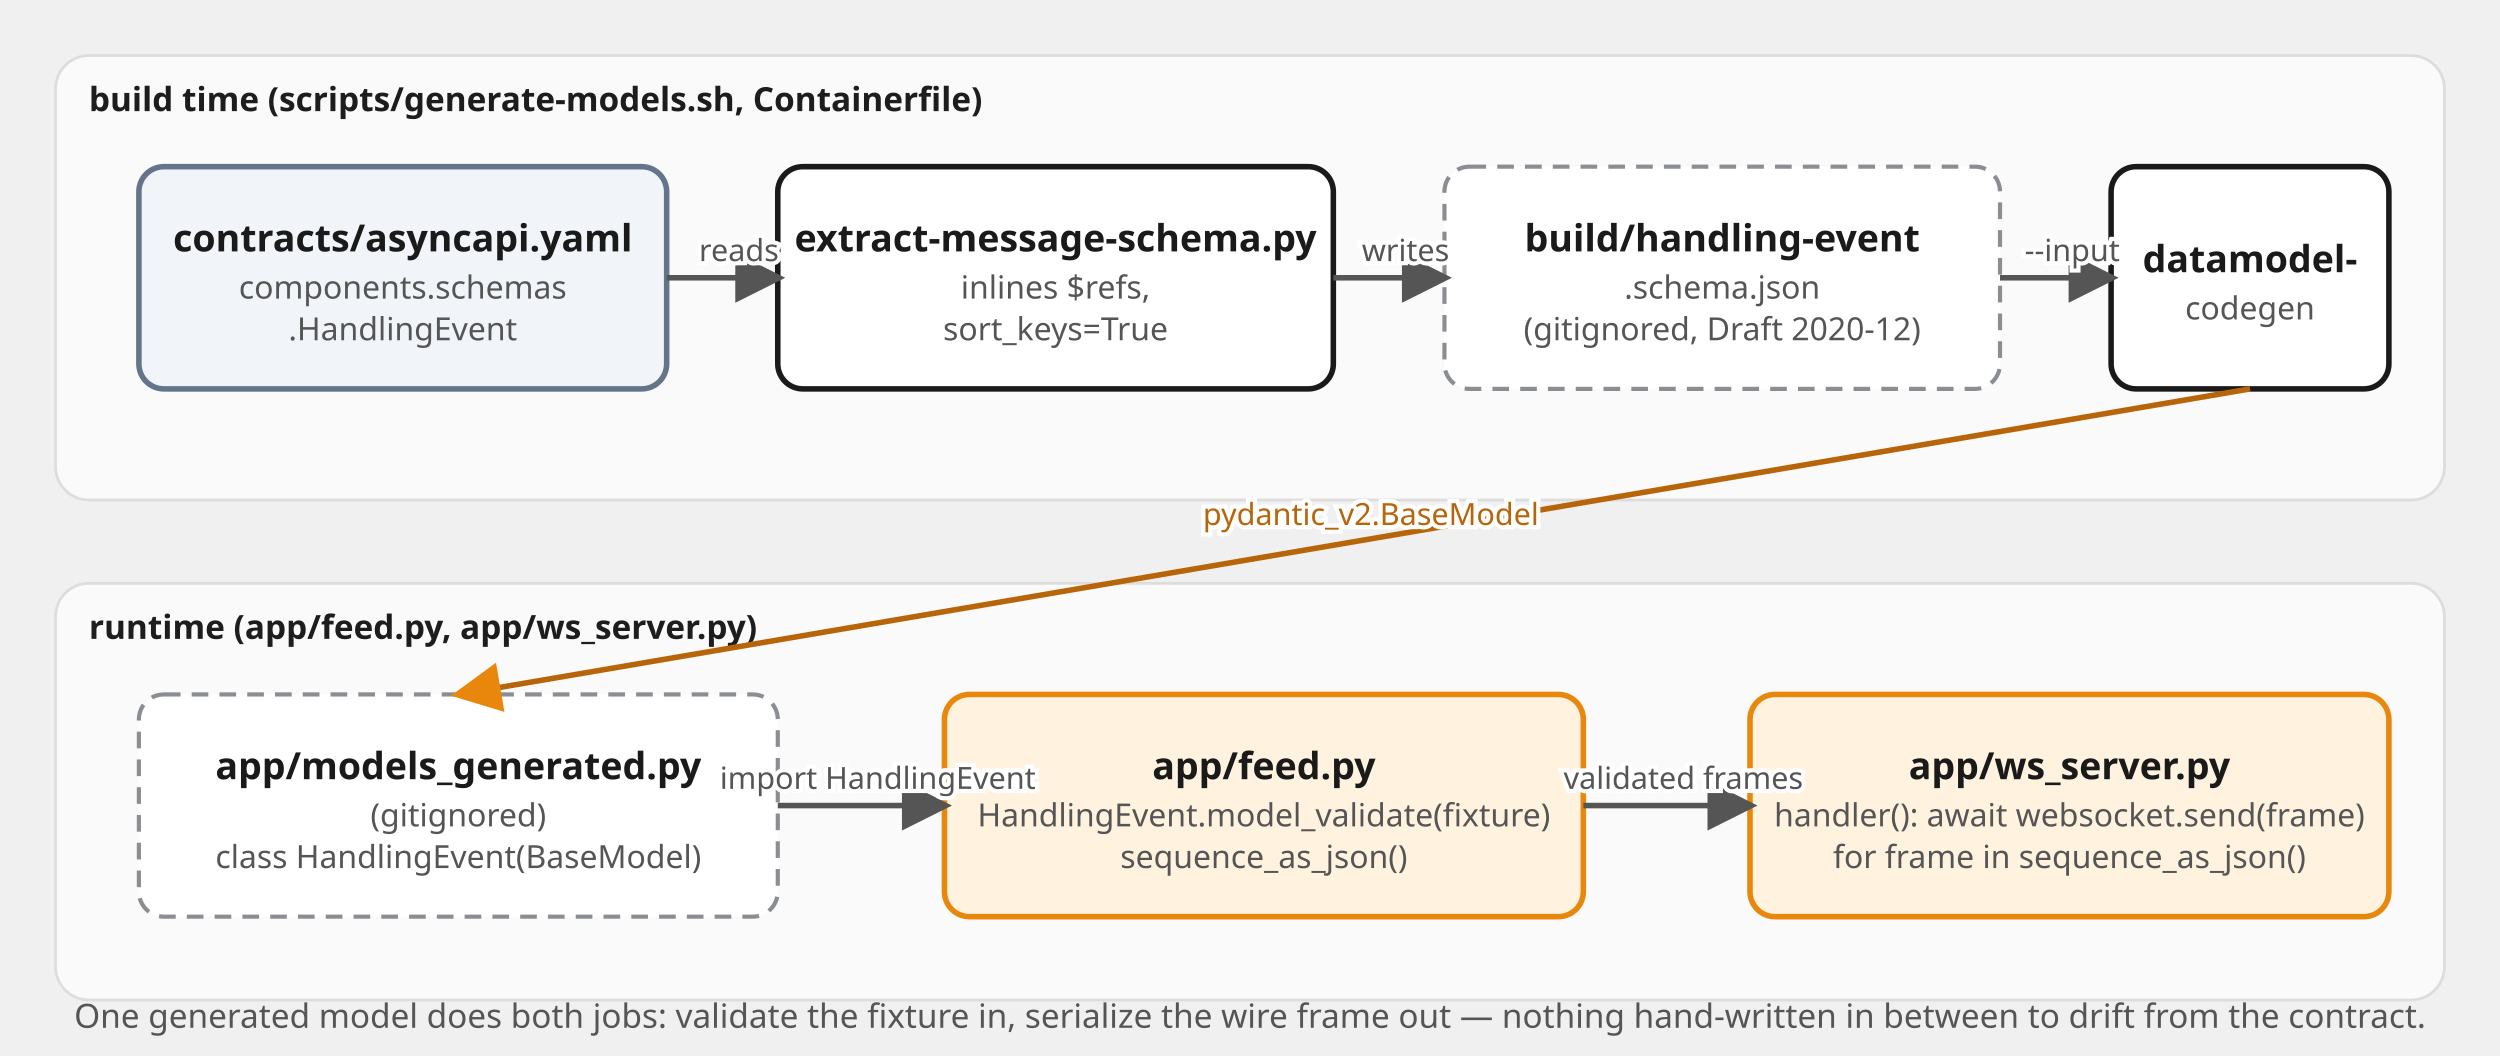
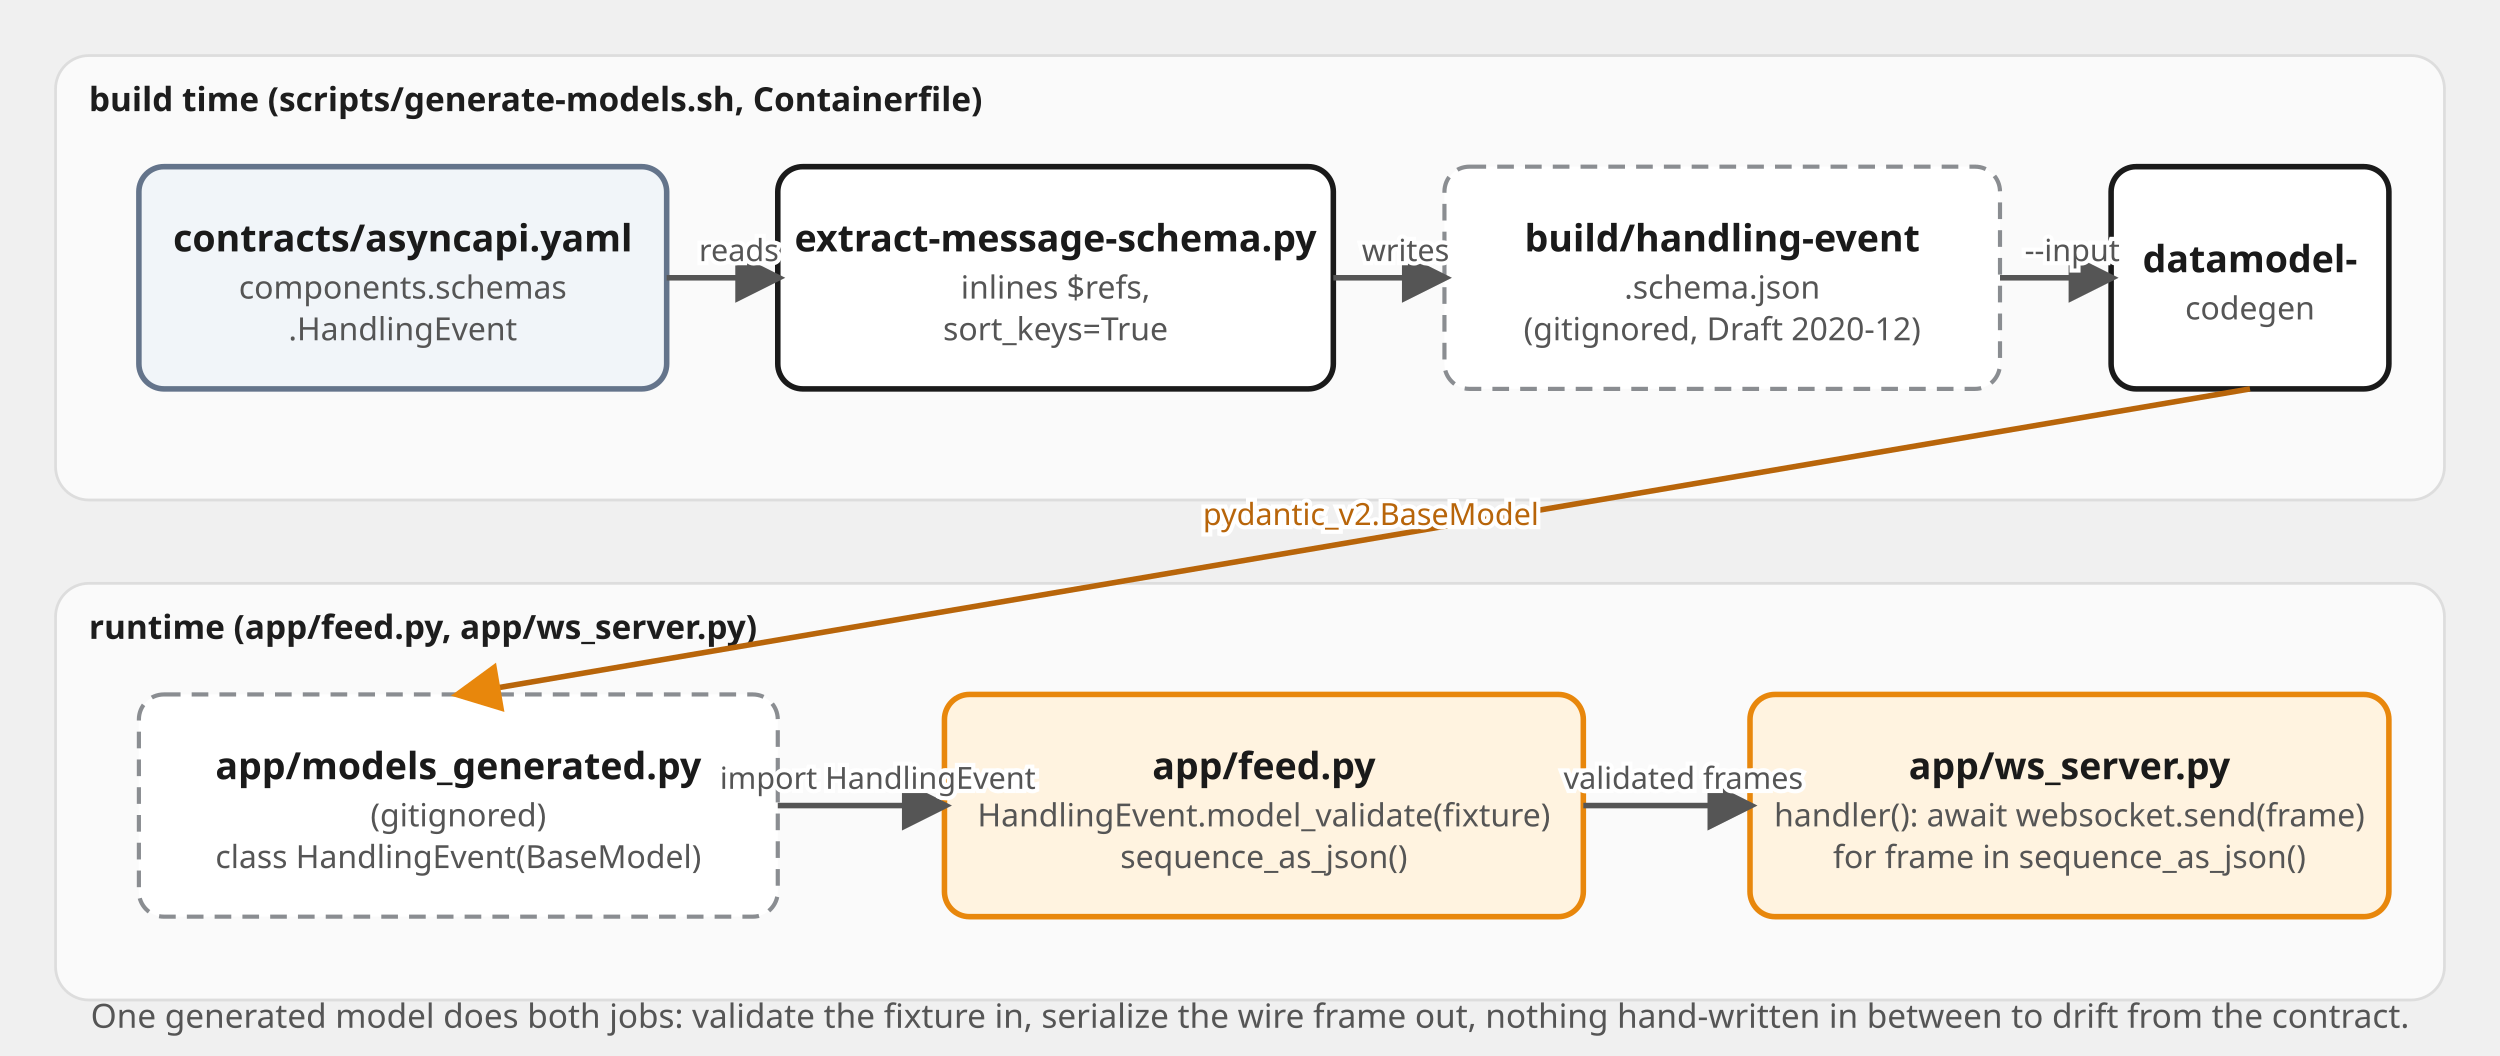
<svg xmlns="http://www.w3.org/2000/svg" viewBox="0 0 900 380" font-family="'Red Hat Text', system-ui, sans-serif" role="img">
  <defs>
    <marker id="a" viewBox="0 0 10 10" refX="8.5" refY="5" markerWidth="9" markerHeight="9" orient="auto-start-reverse">
      <path d="M0,0 L10,5 L0,10 z" fill="#555" />
    </marker>
    <marker id="am" viewBox="0 0 10 10" refX="8.5" refY="5" markerWidth="9" markerHeight="9" orient="auto-start-reverse">
      <path d="M0,0 L10,5 L0,10 z" fill="#e8870c" />
    </marker>
  </defs>
  <rect x="20" y="20" width="860" height="160" rx="12" fill="#fafafa" stroke="#ddd" />
  <text x="32" y="40" font-size="12" font-weight="700" fill="#1d1d1d">build time (scripts/generate-models.sh, Containerfile)</text>
  <rect x="20" y="210" width="860" height="150" rx="12" fill="#fafafa" stroke="#ddd" />
  <text x="32" y="230" font-size="12" font-weight="700" fill="#1d1d1d">runtime (app/feed.py, app/ws_server.py)</text>
  <rect x="50" y="60" width="190" height="80" rx="9" fill="#f1f5f9" stroke="#64748b" stroke-width="2" />
  <text x="145.0" y="90.5" font-size="13.5" font-weight="700" fill="#1a1a1a" text-anchor="middle">contracts/asyncapi.yaml</text>
  <text x="145.0" y="107.5" font-size="11.5" fill="#555555" text-anchor="middle">components.schemas</text>
  <text x="145.0" y="122.5" font-size="11.5" fill="#555555" text-anchor="middle">.HandlingEvent</text>
  <rect x="280" y="60" width="200" height="80" rx="9" fill="#ffffff" stroke="#1a1a1a" stroke-width="2" />
  <text x="380.0" y="90.5" font-size="13.5" font-weight="700" fill="#1a1a1a" text-anchor="middle">extract-message-schema.py</text>
  <text x="380.0" y="107.5" font-size="11.5" fill="#555555" text-anchor="middle">inlines $refs,</text>
  <text x="380.0" y="122.5" font-size="11.5" fill="#555555" text-anchor="middle">sort_keys=True</text>
  <rect x="520" y="60" width="200" height="80" rx="9" fill="#ffffff" stroke="#8a8d91" stroke-width="1.5" stroke-dasharray="6 4" />
  <text x="620.0" y="90.5" font-size="13.5" font-weight="700" fill="#1a1a1a" text-anchor="middle">build/handling-event</text>
  <text x="620.0" y="107.5" font-size="11.5" fill="#555555" text-anchor="middle">.schema.json</text>
  <text x="620.0" y="122.5" font-size="11.5" fill="#555555" text-anchor="middle">(gitignored, Draft 2020-12)</text>
  <rect x="760" y="60" width="100" height="80" rx="9" fill="#ffffff" stroke="#1a1a1a" stroke-width="2" />
  <text x="810.0" y="98.0" font-size="13.5" font-weight="700" fill="#1a1a1a" text-anchor="middle">datamodel-</text>
  <text x="810.0" y="115.0" font-size="11.5" fill="#555555" text-anchor="middle">codegen</text>
  <rect x="50" y="250" width="230" height="80" rx="9" fill="#ffffff" stroke="#8a8d91" stroke-width="1.5" stroke-dasharray="6 4" />
  <text x="165.0" y="280.5" font-size="13.5" font-weight="700" fill="#1a1a1a" text-anchor="middle">app/models_generated.py</text>
  <text x="165.0" y="297.5" font-size="11.5" fill="#555555" text-anchor="middle">(gitignored)</text>
  <text x="165.0" y="312.5" font-size="11.5" fill="#555555" text-anchor="middle">class HandlingEvent(BaseModel)</text>
  <rect x="340" y="250" width="230" height="80" rx="9" fill="#fff3e0" stroke="#e8870c" stroke-width="2" />
  <text x="455.0" y="280.5" font-size="13.5" font-weight="700" fill="#1a1a1a" text-anchor="middle">app/feed.py</text>
  <text x="455.0" y="297.5" font-size="11.5" fill="#555555" text-anchor="middle">HandlingEvent.model_validate(fixture)</text>
  <text x="455.0" y="312.5" font-size="11.5" fill="#555555" text-anchor="middle">sequence_as_json()</text>
  <rect x="630" y="250" width="230" height="80" rx="9" fill="#fff3e0" stroke="#e8870c" stroke-width="2" />
  <text x="745.0" y="280.5" font-size="13.5" font-weight="700" fill="#1a1a1a" text-anchor="middle">app/ws_server.py</text>
  <text x="745.0" y="297.5" font-size="11.5" fill="#555555" text-anchor="middle">handler(): await websocket.send(frame)</text>
  <text x="745.0" y="312.5" font-size="11.5" fill="#555555" text-anchor="middle">for frame in sequence_as_json()</text>
  <path d="M240,100 L280,100" fill="none" stroke="#555" stroke-width="2" marker-end="url(#a)" />
  <text x="266.0" y="94.0" font-size="11" fill="#ffffff" stroke="#ffffff" stroke-width="3" paint-order="stroke" text-anchor="middle">reads</text>
  <text x="266.0" y="94.0" font-size="11" fill="#555" text-anchor="middle">reads</text>
  <path d="M480,100 L520,100" fill="none" stroke="#555" stroke-width="2" marker-end="url(#a)" />
  <text x="506.0" y="94.0" font-size="11" fill="#ffffff" stroke="#ffffff" stroke-width="3" paint-order="stroke" text-anchor="middle">writes</text>
  <text x="506.0" y="94.0" font-size="11" fill="#555" text-anchor="middle">writes</text>
  <path d="M720,100 L760,100" fill="none" stroke="#555" stroke-width="2" marker-end="url(#a)" />
  <text x="746.0" y="94.0" font-size="11" fill="#ffffff" stroke="#ffffff" stroke-width="3" paint-order="stroke" text-anchor="middle">--input</text>
  <text x="746.0" y="94.0" font-size="11" fill="#555" text-anchor="middle">--input</text>
  <path d="M810,140 L165,250" fill="none" stroke="#b8650a" stroke-width="2" marker-end="url(#am)" />
  <text x="493.5" y="189.0" font-size="11" fill="#ffffff" stroke="#ffffff" stroke-width="3" paint-order="stroke" text-anchor="middle">pydantic_v2.BaseModel</text>
  <text x="493.5" y="189.0" font-size="11" fill="#b8650a" text-anchor="middle">pydantic_v2.BaseModel</text>
  <path d="M280,290 L340,290" fill="none" stroke="#555" stroke-width="2" marker-end="url(#a)" />
  <text x="316.0" y="284.0" font-size="11" fill="#ffffff" stroke="#ffffff" stroke-width="3" paint-order="stroke" text-anchor="middle">import HandlingEvent</text>
  <text x="316.0" y="284.0" font-size="11" fill="#555" text-anchor="middle">import HandlingEvent</text>
  <path d="M570,290 L630,290" fill="none" stroke="#555" stroke-width="2" marker-end="url(#a)" />
  <text x="606.0" y="284.0" font-size="11" fill="#ffffff" stroke="#ffffff" stroke-width="3" paint-order="stroke" text-anchor="middle">validated frames</text>
  <text x="606.0" y="284.0" font-size="11" fill="#555" text-anchor="middle">validated frames</text>
-   <text x="450" y="370" font-size="12" fill="#555555" text-anchor="middle">One generated model does both jobs: validate the fixture in, serialize the wire frame out — nothing hand-written in between to drift from the contract.</text>
+   <text x="450" y="370" font-size="12" fill="#555555" text-anchor="middle">One generated model does both jobs: validate the fixture in, serialize the wire frame out, nothing hand-written in between to drift from the contract.</text>
</svg>
